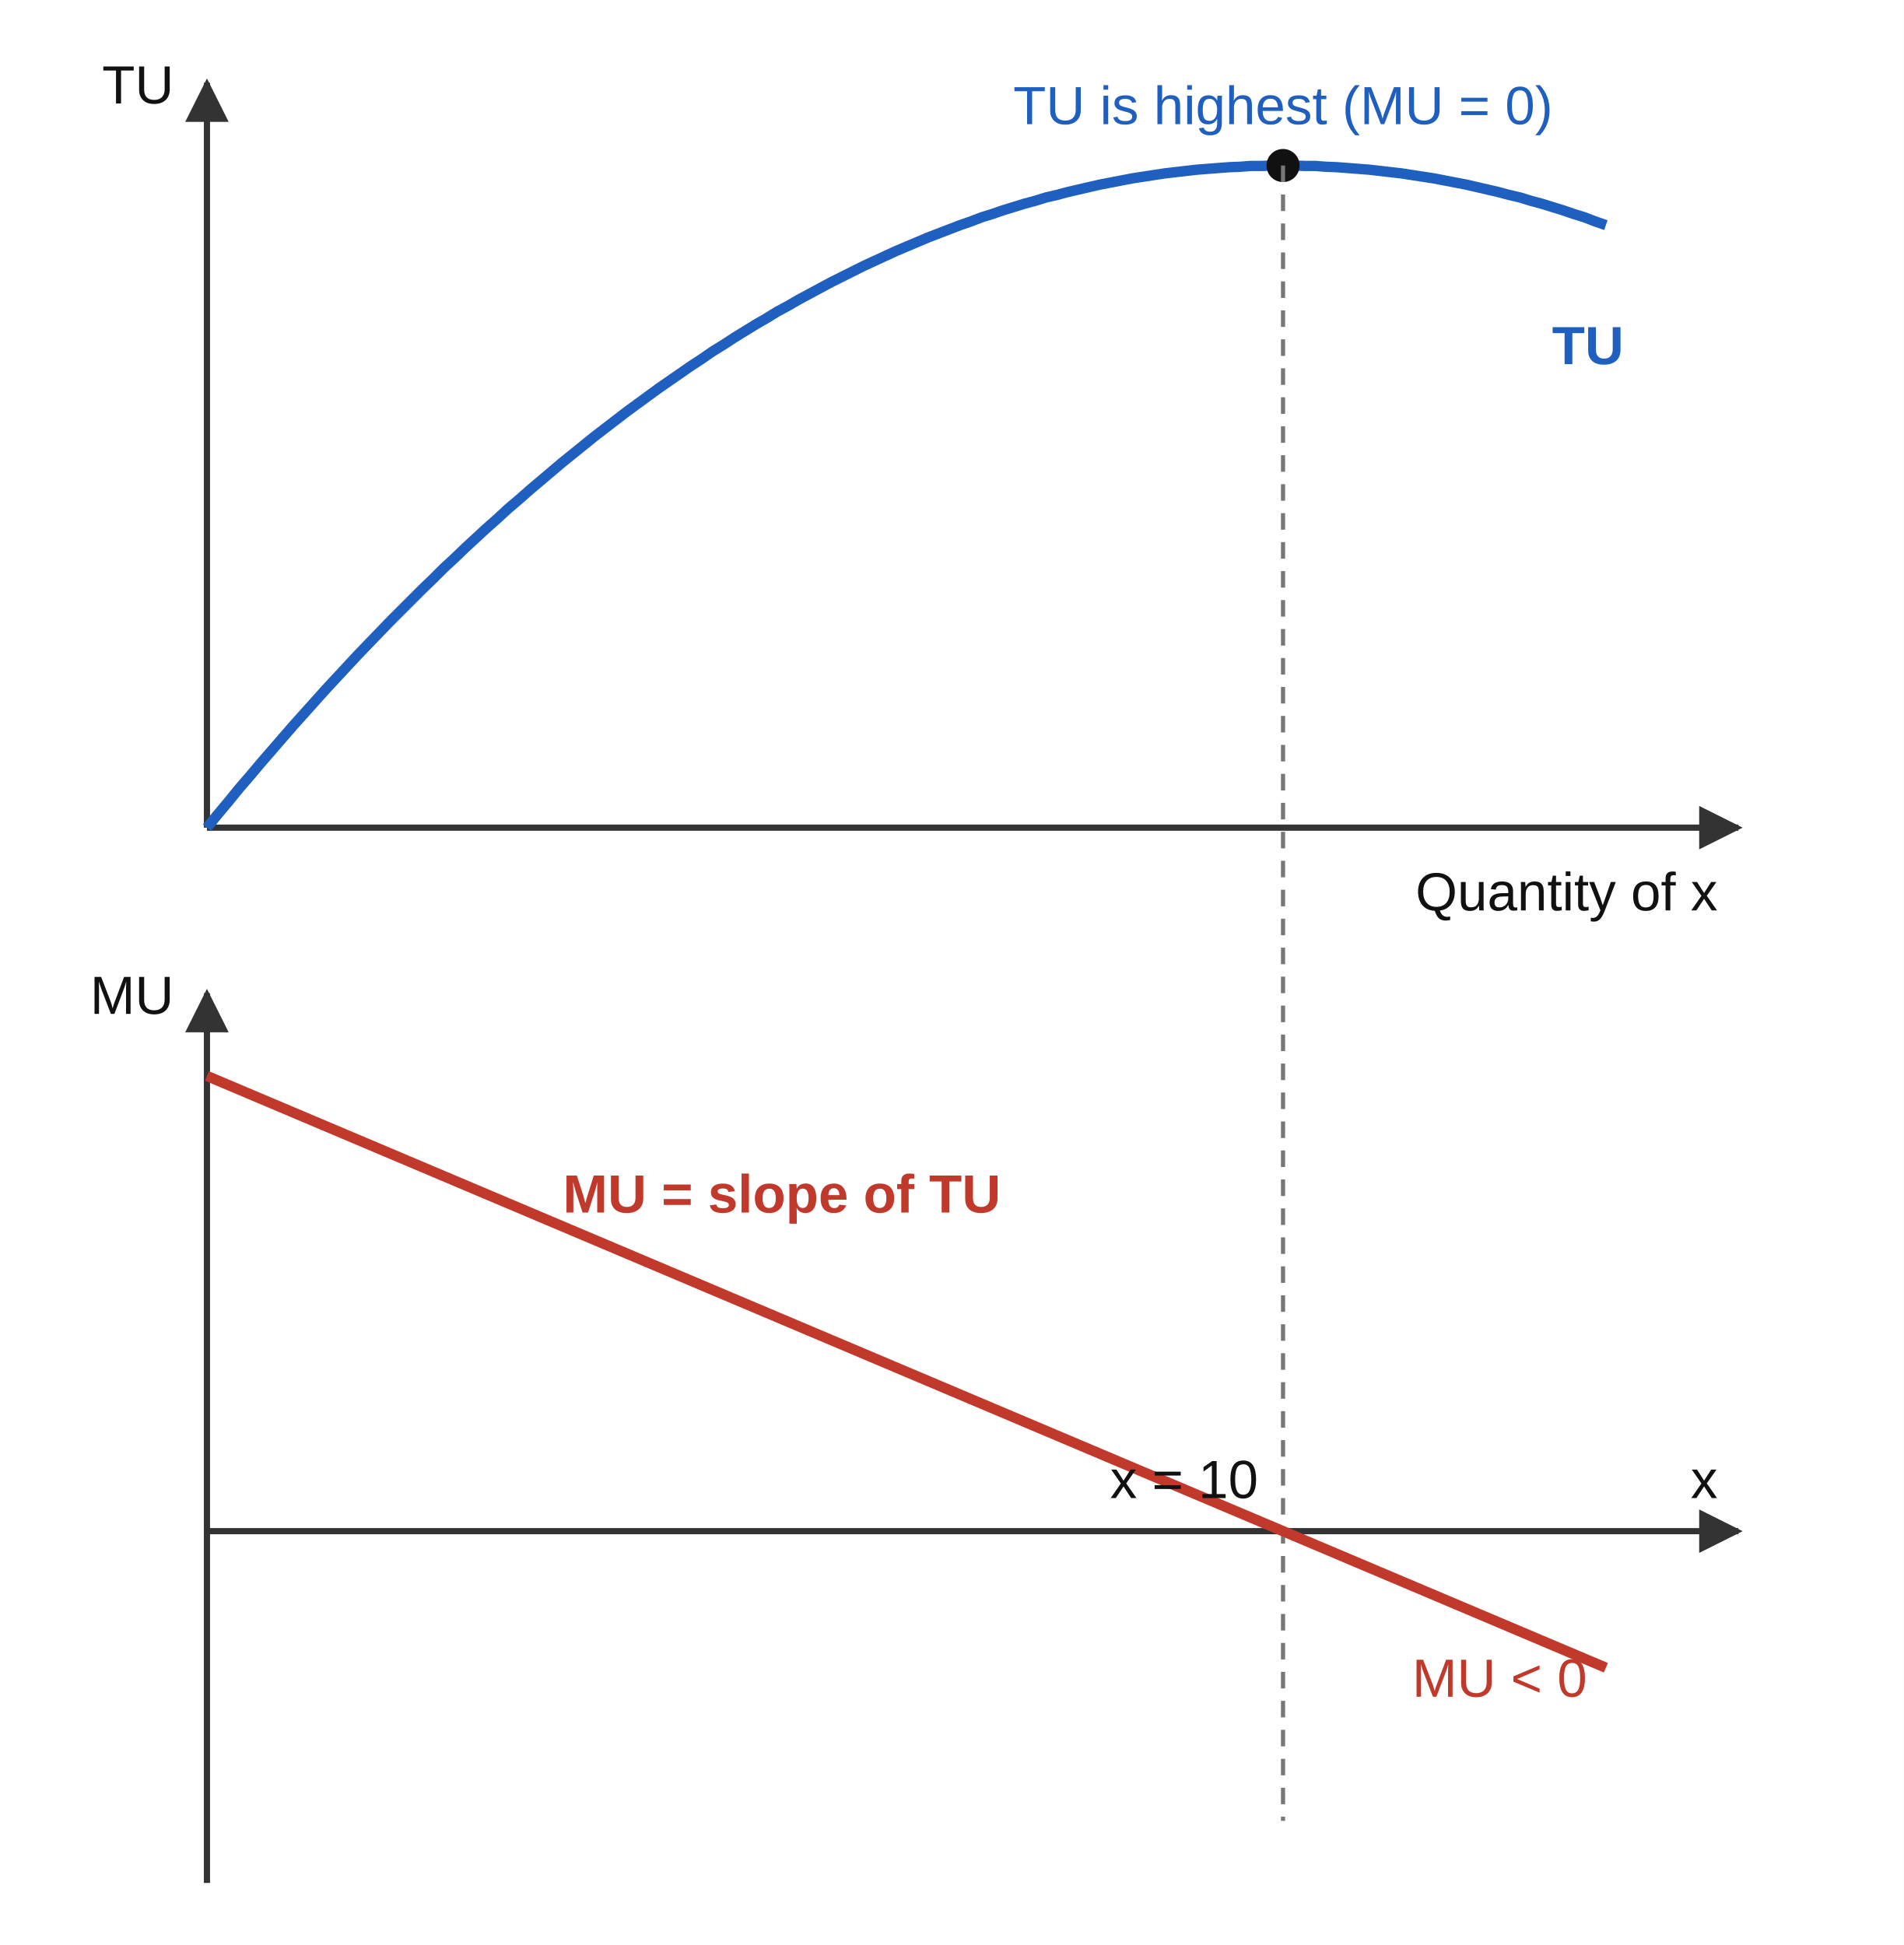
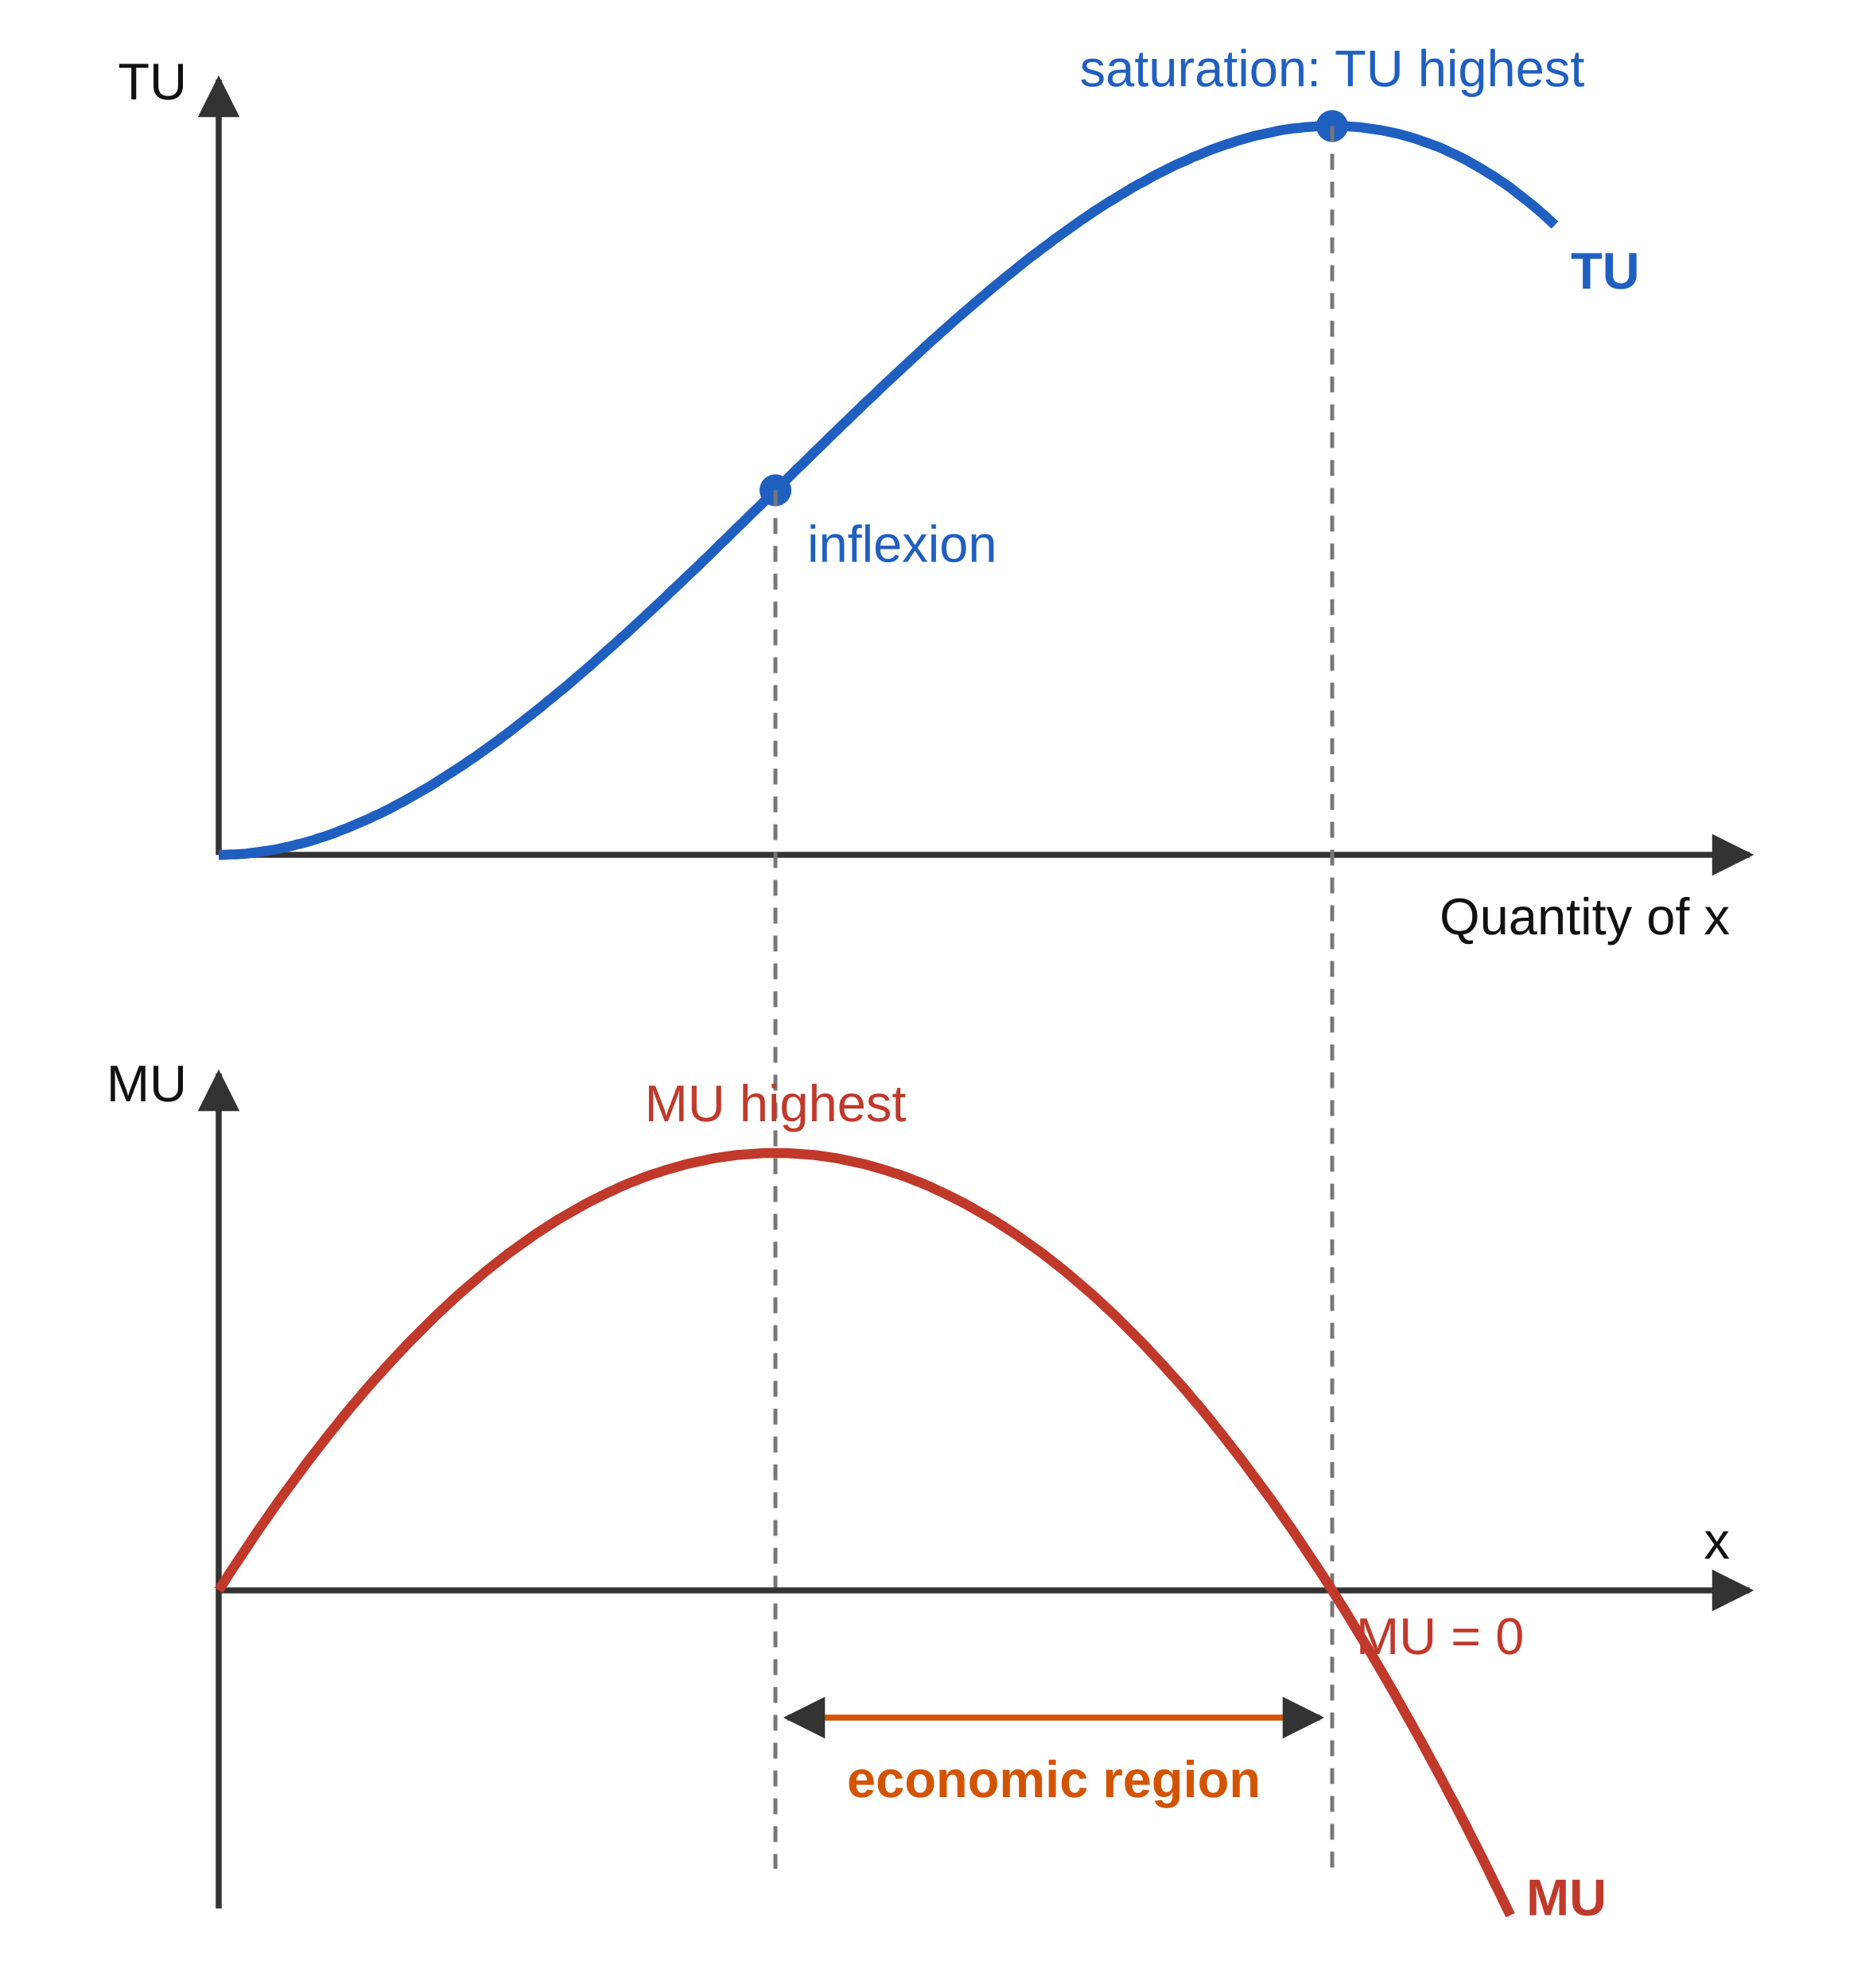
- <svg xmlns="http://www.w3.org/2000/svg" viewBox="0 0 460 470" width="460" height="470" font-family="Arial, sans-serif" font-size="13">
+ <svg xmlns="http://www.w3.org/2000/svg" viewBox="0 0 470 500" width="470" height="500" font-family="Arial, sans-serif" font-size="13">
  <defs>
    <marker id="ar" viewBox="0 0 10 10" refX="9" refY="5" markerWidth="7" markerHeight="7" orient="auto-start-reverse">
      <path d="M0,0 L10,5 L0,10 z" fill="#333" />
    </marker>
  </defs>
-   <rect width="460" height="470" fill="#ffffff" />
-   <line x1="50" y1="200" x2="420" y2="200" stroke="#333" stroke-width="1.5" marker-end="url(#ar)" />
-   <line x1="50" y1="200" x2="50" y2="20" stroke="#333" stroke-width="1.5" marker-end="url(#ar)" />
-   <text x="415" y="220" fill="#111" text-anchor="end">Quantity of x</text>
-   <text x="42" y="25" fill="#111" text-anchor="end">TU</text>
-   <polyline points="50.0,200.0 52.6,196.8 55.2,193.7 57.8,190.5 60.4,187.5 63.0,184.4 65.6,181.4 68.2,178.4 70.8,175.4 73.4,172.5 76.0,169.6 78.6,166.7 81.2,163.9 83.8,161.1 86.4,158.3 89.0,155.6 91.6,152.9 94.2,150.2 96.8,147.6 99.4,145.0 102.0,142.4 104.6,139.9 107.2,137.3 109.8,134.9 112.4,132.4 115.0,130.0 117.6,127.6 120.2,125.3 122.8,122.9 125.4,120.7 128.0,118.4 130.6,116.2 133.2,114.0 135.8,111.8 138.4,109.7 141.0,107.6 143.6,105.5 146.2,103.5 148.8,101.5 151.4,99.5 154.0,97.6 156.6,95.7 159.2,93.8 161.8,92.0 164.4,90.2 167.0,88.4 169.6,86.7 172.2,84.9 174.8,83.3 177.4,81.6 180.0,80.0 182.6,78.4 185.2,76.9 187.8,75.3 190.4,73.9 193.0,72.4 195.6,71.0 198.2,69.6 200.8,68.2 203.4,66.9 206.0,65.6 208.6,64.3 211.2,63.1 213.8,61.9 216.4,60.7 219.0,59.6 221.6,58.5 224.2,57.4 226.8,56.4 229.4,55.4 232.0,54.4 234.6,53.5 237.2,52.5 239.8,51.7 242.4,50.8 245.0,50.0 247.6,49.2 250.2,48.5 252.8,47.7 255.4,47.1 258.0,46.4 260.6,45.8 263.2,45.2 265.8,44.6 268.4,44.1 271.0,43.6 273.6,43.1 276.2,42.7 278.8,42.3 281.4,41.9 284.0,41.6 286.6,41.3 289.2,41.0 291.8,40.8 294.4,40.6 297.0,40.4 299.6,40.3 302.2,40.1 304.8,40.1 307.4,40.0 310.0,40.0 312.6,40.0 315.2,40.1 317.8,40.1 320.4,40.3 323.0,40.4 325.6,40.6 328.2,40.8 330.8,41.0 333.4,41.3 336.0,41.6 338.6,41.9 341.2,42.3 343.8,42.7 346.4,43.1 349.0,43.6 351.6,44.1 354.2,44.6 356.8,45.2 359.4,45.8 362.0,46.4 364.6,47.1 367.2,47.7 369.8,48.5 372.4,49.2 375.0,50.0 377.6,50.8 380.2,51.7 382.8,52.5 385.4,53.5 388.0,54.4" fill="none" stroke="#1f5fbf" stroke-width="2.5" />
-   <circle cx="310.0" cy="40.0" r="4" fill="#111" />
-   <text x="310.0" y="30.0" fill="#1f5fbf" text-anchor="middle">TU is highest (MU = 0)</text>
-   <text x="375.0" y="88.0" fill="#1f5fbf" text-anchor="start" font-weight="bold">TU</text>
-   <line x1="310.0" y1="40.0" x2="310.0" y2="440.0" stroke="#777" stroke-width="1" stroke-dasharray="4 3" />
-   <line x1="50" y1="370" x2="420" y2="370" stroke="#333" stroke-width="1.5" marker-end="url(#ar)" />
-   <line x1="50" y1="455" x2="50" y2="240" stroke="#333" stroke-width="1.5" marker-end="url(#ar)" />
-   <text x="42.0" y="245.0" fill="#111" text-anchor="end">MU</text>
-   <text x="415.0" y="362.0" fill="#111" text-anchor="end">x</text>
-   <polyline points="50.0,260.0 388.0,403.0" fill="none" stroke="#c0392b" stroke-width="2.5" />
-   <text x="136.0" y="293.0" fill="#c0392b" text-anchor="start" font-weight="bold">MU = slope of TU</text>
-   <text x="304.0" y="362.0" fill="#111" text-anchor="end">x = 10</text>
-   <text x="341.2" y="410.0" fill="#c0392b" text-anchor="start">MU &lt; 0</text>
+   <rect width="470" height="500" fill="#ffffff" />
+   <line x1="55" y1="215" x2="440" y2="215" stroke="#333" stroke-width="1.5" marker-end="url(#ar)" />
+   <line x1="55" y1="215" x2="55" y2="20" stroke="#333" stroke-width="1.5" marker-end="url(#ar)" />
+   <text x="435" y="235" fill="#111" text-anchor="end">Quantity of x</text>
+   <text x="47" y="25" fill="#111" text-anchor="end">TU</text>
+   <polyline points="55.0,215.0 56.4,215.0 57.8,214.9 59.2,214.9 60.6,214.8 62.0,214.7 63.4,214.5 64.8,214.3 66.2,214.1 67.6,213.9 69.0,213.7 70.4,213.4 71.8,213.1 73.2,212.8 74.6,212.4 76.0,212.1 77.4,211.7 78.8,211.3 80.2,210.8 81.6,210.4 83.0,209.9 84.4,209.4 85.8,208.8 87.2,208.3 88.6,207.7 90.0,207.1 91.4,206.5 92.8,205.9 94.2,205.2 95.6,204.6 97.0,203.9 98.4,203.2 99.8,202.4 101.2,201.7 102.6,200.9 104.0,200.1 105.4,199.3 106.8,198.5 108.2,197.7 109.6,196.8 111.0,195.9 112.4,195.0 113.8,194.1 115.2,193.2 116.6,192.3 118.0,191.3 119.4,190.4 120.8,189.4 122.2,188.4 123.6,187.4 125.0,186.4 126.4,185.3 127.8,184.3 129.2,183.2 130.6,182.1 132.0,181.0 133.4,179.9 134.8,178.8 136.2,177.7 137.6,176.5 139.0,175.4 140.4,174.2 141.8,173.1 143.2,171.9 144.6,170.7 146.0,169.5 147.4,168.3 148.8,167.1 150.2,165.8 151.6,164.6 153.0,163.3 154.4,162.1 155.8,160.8 157.2,159.6 158.6,158.3 160.0,157.0 161.4,155.7 162.8,154.4 164.2,153.1 165.6,151.8 167.0,150.5 168.4,149.1 169.8,147.8 171.2,146.5 172.6,145.1 174.0,143.8 175.4,142.5 176.8,141.1 178.2,139.8 179.6,138.4 181.0,137.0 182.4,135.7 183.8,134.3 185.2,132.9 186.6,131.6 188.0,130.2 189.4,128.8 190.8,127.5 192.2,126.1 193.6,124.7 195.0,123.3 196.4,122.0 197.8,120.6 199.2,119.2 200.6,117.8 202.0,116.5 203.4,115.1 204.8,113.7 206.2,112.4 207.6,111.0 209.0,109.6 210.4,108.3 211.8,106.9 213.2,105.6 214.6,104.2 216.0,102.9 217.4,101.5 218.8,100.2 220.2,98.9 221.6,97.5 223.0,96.2 224.4,94.9 225.8,93.6 227.2,92.3 228.6,91.0 230.0,89.7 231.4,88.4 232.8,87.1 234.2,85.8 235.6,84.6 237.0,83.3 238.4,82.1 239.8,80.8 241.2,79.6 242.6,78.4 244.0,77.2 245.4,76.0 246.8,74.8 248.2,73.6 249.6,72.4 251.0,71.3 252.4,70.1 253.8,69.0 255.2,67.9 256.6,66.7 258.0,65.6 259.4,64.5 260.8,63.5 262.2,62.4 263.6,61.4 265.0,60.3 266.4,59.3 267.8,58.3 269.2,57.3 270.6,56.3 272.0,55.3 273.4,54.4 274.8,53.4 276.2,52.5 277.6,51.6 279.0,50.7 280.4,49.9 281.8,49.0 283.2,48.2 284.6,47.3 286.0,46.5 287.4,45.8 288.8,45.0 290.2,44.2 291.6,43.5 293.0,42.8 294.4,42.1 295.8,41.4 297.2,40.8 298.6,40.2 300.0,39.5 301.4,39.0 302.8,38.4 304.2,37.8 305.6,37.3 307.0,36.8 308.4,36.3 309.8,35.9 311.2,35.4 312.6,35.0 314.0,34.6 315.4,34.2 316.8,33.9 318.2,33.6 319.6,33.3 321.0,33.0 322.4,32.7 323.8,32.5 325.2,32.3 326.6,32.2 328.0,32.0 329.4,31.9 330.8,31.8 332.2,31.7 333.6,31.7 335.0,31.7 336.4,31.7 337.8,31.7 339.2,31.8 340.6,31.9 342.0,32.0 343.4,32.2 344.8,32.4 346.2,32.6 347.6,32.8 349.0,33.1 350.4,33.4 351.8,33.7 353.2,34.1 354.6,34.5 356.0,34.9 357.4,35.4 358.8,35.9 360.2,36.4 361.6,36.9 363.0,37.5 364.4,38.2 365.8,38.8 367.2,39.5 368.6,40.2 370.0,41.0 371.4,41.8 372.8,42.6 374.2,43.5 375.6,44.3 377.0,45.3 378.4,46.2 379.8,47.2 381.2,48.3 382.6,49.4 384.0,50.5 385.4,51.6 386.8,52.8 388.2,54.0 389.6,55.3 391.0,56.6" fill="none" stroke="#1f5fbf" stroke-width="2.5" />
+   <text x="395.0" y="72.6" fill="#1f5fbf" text-anchor="start" font-weight="bold">TU</text>
+   <circle cx="195.0" cy="123.3" r="4" fill="#1f5fbf" />
+   <text x="203.0" y="141.3" fill="#1f5fbf" text-anchor="start">inflexion</text>
+   <circle cx="335.0" cy="31.7" r="4" fill="#1f5fbf" />
+   <text x="335.0" y="21.7" fill="#1f5fbf" text-anchor="middle">saturation: TU highest</text>
+   <line x1="195.0" y1="123.3" x2="195.0" y2="470.0" stroke="#777" stroke-width="1" stroke-dasharray="4 3" />
+   <line x1="335.0" y1="31.7" x2="335.0" y2="470.0" stroke="#777" stroke-width="1" stroke-dasharray="4 3" />
+   <line x1="55" y1="400" x2="440" y2="400" stroke="#333" stroke-width="1.5" marker-end="url(#ar)" />
+   <line x1="55" y1="480" x2="55" y2="270" stroke="#333" stroke-width="1.5" marker-end="url(#ar)" />
+   <text x="47.0" y="277.0" fill="#111" text-anchor="end">MU</text>
+   <text x="435.0" y="392.0" fill="#111" text-anchor="end">x</text>
+   <polyline points="55.0,400.0 56.4,397.8 57.8,395.6 59.2,393.5 60.6,391.4 62.0,389.3 63.4,387.2 64.8,385.1 66.2,383.1 67.6,381.1 69.0,379.1 70.4,377.1 71.8,375.2 73.2,373.3 74.6,371.4 76.0,369.5 77.4,367.6 78.8,365.8 80.2,364.0 81.6,362.2 83.0,360.4 84.4,358.7 85.8,356.9 87.2,355.2 88.6,353.5 90.0,351.9 91.4,350.2 92.8,348.6 94.2,347.0 95.6,345.5 97.0,343.9 98.4,342.4 99.8,340.9 101.2,339.4 102.6,337.9 104.0,336.5 105.4,335.1 106.8,333.7 108.2,332.3 109.6,330.9 111.0,329.6 112.4,328.3 113.8,327.0 115.2,325.7 116.6,324.5 118.0,323.3 119.4,322.1 120.8,320.9 122.2,319.7 123.6,318.6 125.0,317.5 126.4,316.4 127.8,315.3 129.2,314.3 130.6,313.3 132.0,312.3 133.4,311.3 134.8,310.3 136.2,309.4 137.6,308.5 139.0,307.6 140.4,306.7 141.8,305.9 143.2,305.1 144.6,304.3 146.0,303.5 147.4,302.7 148.8,302.0 150.2,301.3 151.6,300.6 153.0,299.9 154.4,299.3 155.8,298.6 157.2,298.0 158.6,297.4 160.0,296.9 161.4,296.3 162.8,295.8 164.2,295.3 165.6,294.9 167.0,294.4 168.4,294.0 169.8,293.6 171.2,293.2 172.6,292.8 174.0,292.5 175.4,292.2 176.8,291.9 178.2,291.6 179.6,291.3 181.0,291.1 182.4,290.9 183.8,290.7 185.2,290.5 186.6,290.4 188.0,290.3 189.4,290.2 190.8,290.1 192.2,290.0 193.6,290.0 195.0,290.0 196.4,290.0 197.8,290.0 199.2,290.1 200.6,290.2 202.0,290.3 203.4,290.4 204.8,290.5 206.2,290.7 207.6,290.9 209.0,291.1 210.4,291.3 211.8,291.6 213.2,291.9 214.6,292.2 216.0,292.5 217.4,292.8 218.8,293.2 220.2,293.6 221.6,294.0 223.0,294.4 224.4,294.9 225.8,295.3 227.2,295.8 228.6,296.3 230.0,296.9 231.4,297.4 232.8,298.0 234.2,298.6 235.6,299.3 237.0,299.9 238.4,300.6 239.8,301.3 241.2,302.0 242.6,302.7 244.0,303.5 245.4,304.3 246.8,305.1 248.2,305.9 249.6,306.7 251.0,307.6 252.4,308.5 253.8,309.4 255.2,310.3 256.6,311.3 258.0,312.3 259.4,313.3 260.8,314.3 262.2,315.3 263.6,316.4 265.0,317.5 266.4,318.6 267.8,319.7 269.2,320.9 270.6,322.1 272.0,323.3 273.4,324.5 274.8,325.7 276.2,327.0 277.6,328.3 279.0,329.6 280.4,330.9 281.8,332.3 283.2,333.7 284.6,335.1 286.0,336.5 287.4,337.9 288.8,339.4 290.2,340.9 291.6,342.4 293.0,343.9 294.4,345.5 295.8,347.0 297.2,348.6 298.6,350.2 300.0,351.9 301.4,353.5 302.8,355.2 304.2,356.9 305.6,358.7 307.0,360.4 308.4,362.2 309.8,364.0 311.2,365.8 312.6,367.6 314.0,369.5 315.4,371.4 316.8,373.3 318.2,375.2 319.6,377.1 321.0,379.1 322.4,381.1 323.8,383.1 325.2,385.1 326.6,387.2 328.0,389.3 329.4,391.4 330.8,393.5 332.2,395.6 333.6,397.8 335.0,400.0 336.4,402.2 337.8,404.4 339.2,406.7 340.6,409.0 342.0,411.3 343.4,413.6 344.8,415.9 346.2,418.3 347.6,420.7 349.0,423.1 350.4,425.5 351.8,428.0 353.2,430.5 354.6,433.0 356.0,435.5 357.4,438.0 358.8,440.6 360.2,443.2 361.6,445.8 363.0,448.4 364.4,451.1 365.8,453.7 367.2,456.4 368.6,459.1 370.0,461.9 371.4,464.6 372.8,467.4 374.2,470.2 375.6,473.1 377.0,475.9 378.4,478.8 379.8,481.7" fill="none" stroke="#c0392b" stroke-width="2.5" />
+   <text x="383.8" y="481.7" fill="#c0392b" text-anchor="start" font-weight="bold">MU</text>
+   <text x="195.0" y="282.0" fill="#c0392b" text-anchor="middle">MU highest</text>
+   <text x="341.0" y="416.0" fill="#c0392b" text-anchor="start">MU = 0</text>
+   <text x="265.0" y="452.0" fill="#d35400" text-anchor="middle" font-weight="bold">economic region</text>
+   <line x1="198" y1="432" x2="332" y2="432" stroke="#d35400" stroke-width="1.5" marker-end="url(#ar)" marker-start="url(#ar)" />
</svg>
